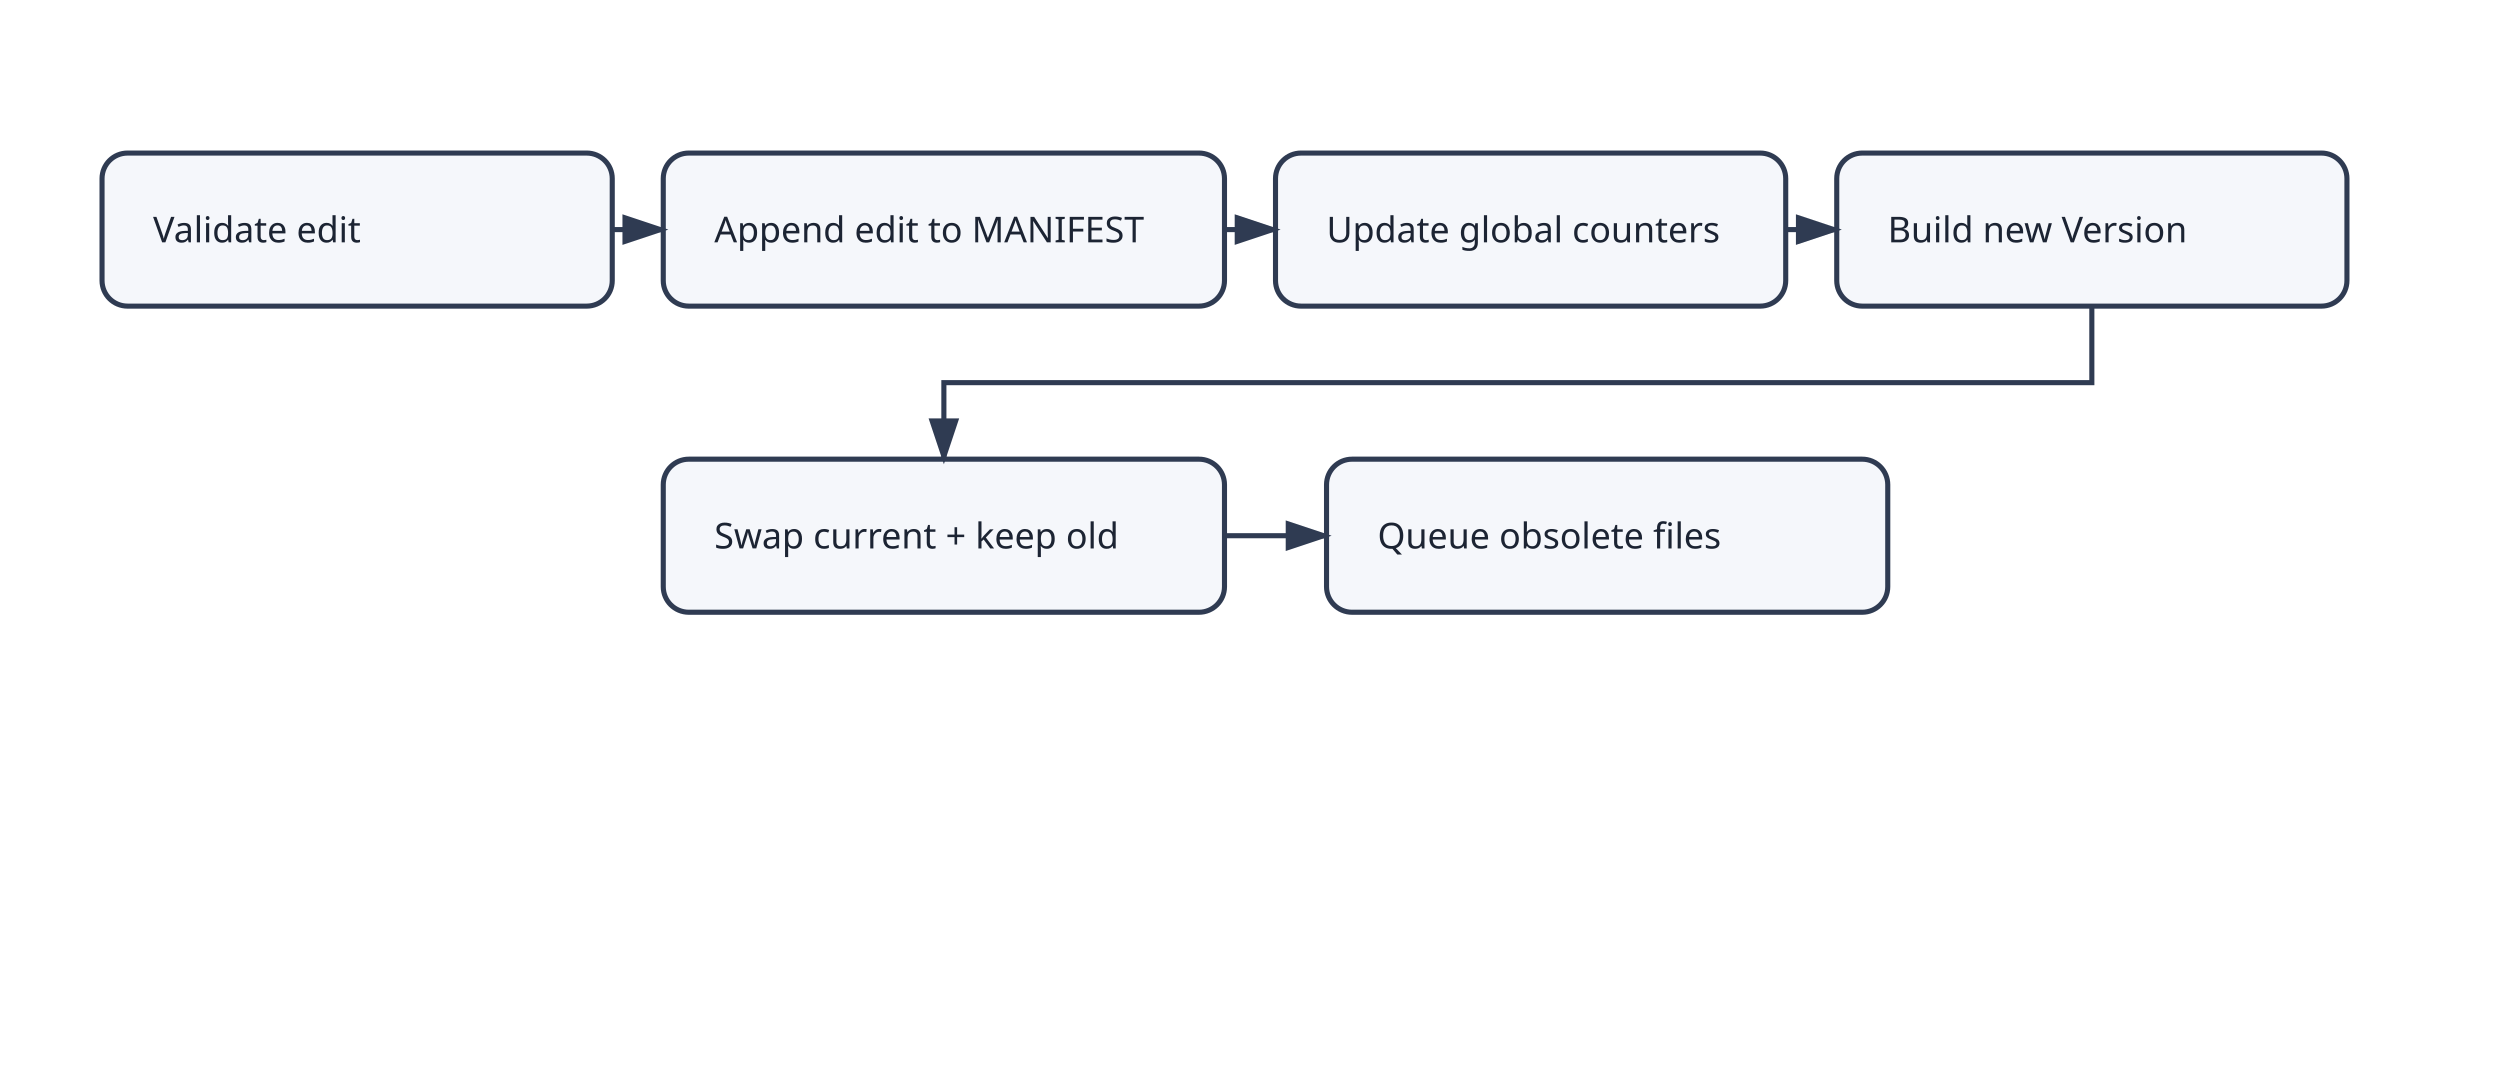
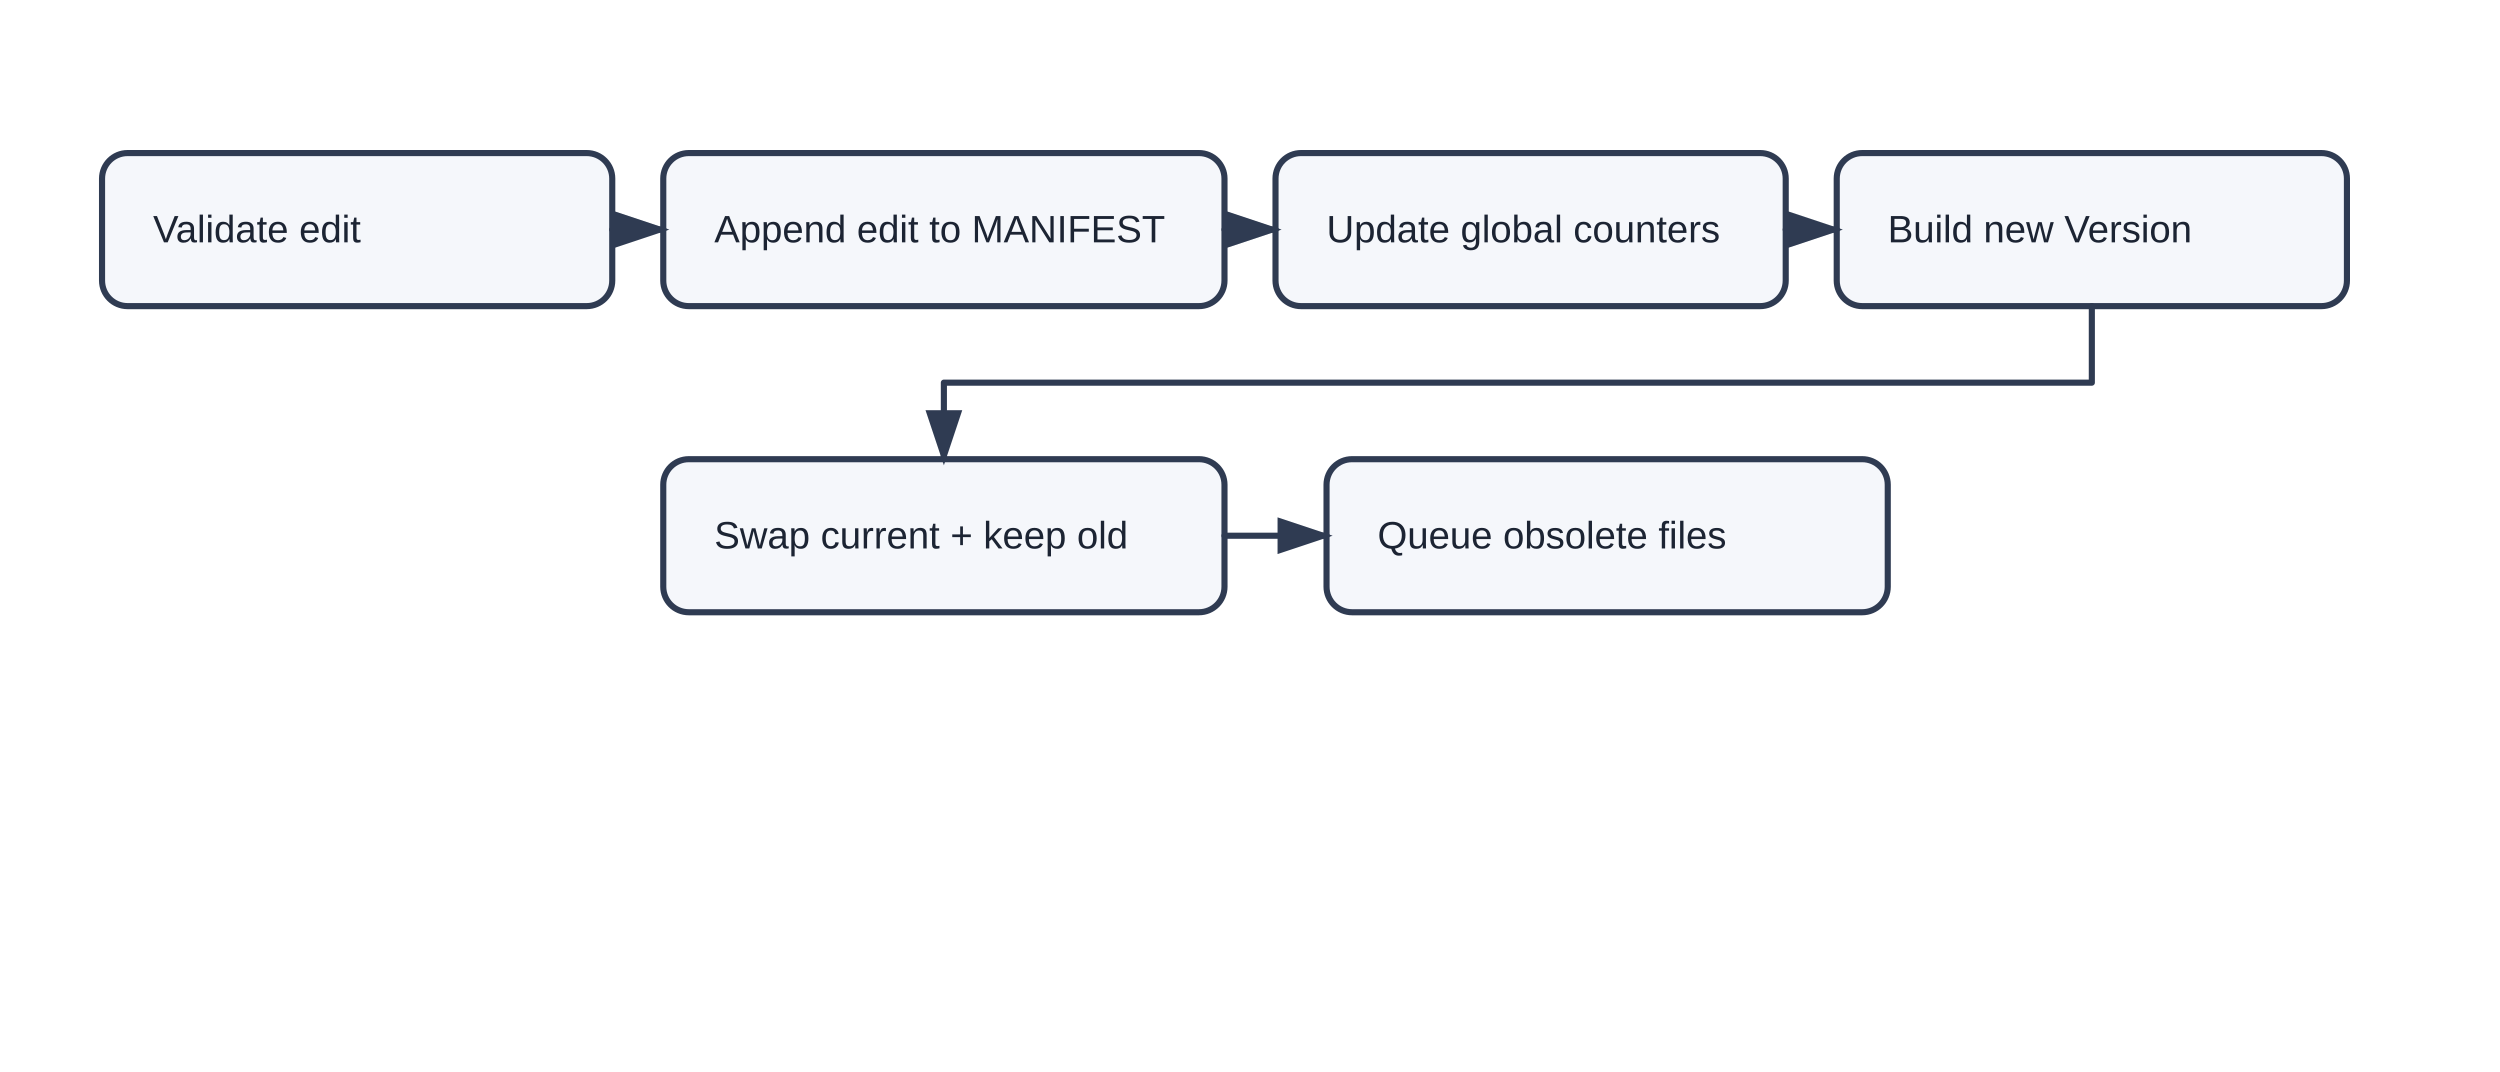
- <svg xmlns="http://www.w3.org/2000/svg" width="980" height="420" viewBox="0 0 980 420">
+ <svg xmlns="http://www.w3.org/2000/svg" width="980" height="420" viewBox="0 0 980 420" shape-rendering="geometricPrecision" text-rendering="geometricPrecision">
  <defs>
    <style>
-       .box { fill: #f5f7fb; stroke: #2f3b52; stroke-width: 2; }
-       .text { font: 14px sans-serif; fill: #1c2433; }
-       .arrow { stroke: #2f3b52; stroke-width: 2; fill: none; marker-end: url(#arrow); }
+       .box { fill: #f5f7fb; stroke: #2f3b52; stroke-width: 2.4; }
+       .text { font: 15px "Helvetica Neue", Arial, sans-serif; fill: #1c2433; }
+       .arrow { stroke: #2f3b52; stroke-width: 2.4; fill: none; marker-end: url(#arrow); stroke-linecap: round; stroke-linejoin: round; }
    </style>
    <marker id="arrow" markerWidth="10" markerHeight="10" refX="8" refY="3" orient="auto" markerUnits="strokeWidth">
      <path d="M0,0 L0,6 L9,3 z" fill="#2f3b52" />
    </marker>
  </defs>
  <rect class="box" x="40" y="60" width="200" height="60" rx="10" />
  <text class="text" x="60" y="95">Validate edit</text>
  <rect class="box" x="260" y="60" width="220" height="60" rx="10" />
  <text class="text" x="280" y="95">Append edit to MANIFEST</text>
  <rect class="box" x="500" y="60" width="200" height="60" rx="10" />
  <text class="text" x="520" y="95">Update global counters</text>
  <rect class="box" x="720" y="60" width="200" height="60" rx="10" />
  <text class="text" x="740" y="95">Build new Version</text>
  <rect class="box" x="260" y="180" width="220" height="60" rx="10" />
  <text class="text" x="280" y="215">Swap current + keep old</text>
  <rect class="box" x="520" y="180" width="220" height="60" rx="10" />
  <text class="text" x="540" y="215">Queue obsolete files</text>
  <path class="arrow" d="M240 90 L260 90" />
  <path class="arrow" d="M480 90 L500 90" />
  <path class="arrow" d="M700 90 L720 90" />
  <path class="arrow" d="M820 120 L820 150 L370 150 L370 180" />
  <path class="arrow" d="M480 210 L520 210" />
</svg>
